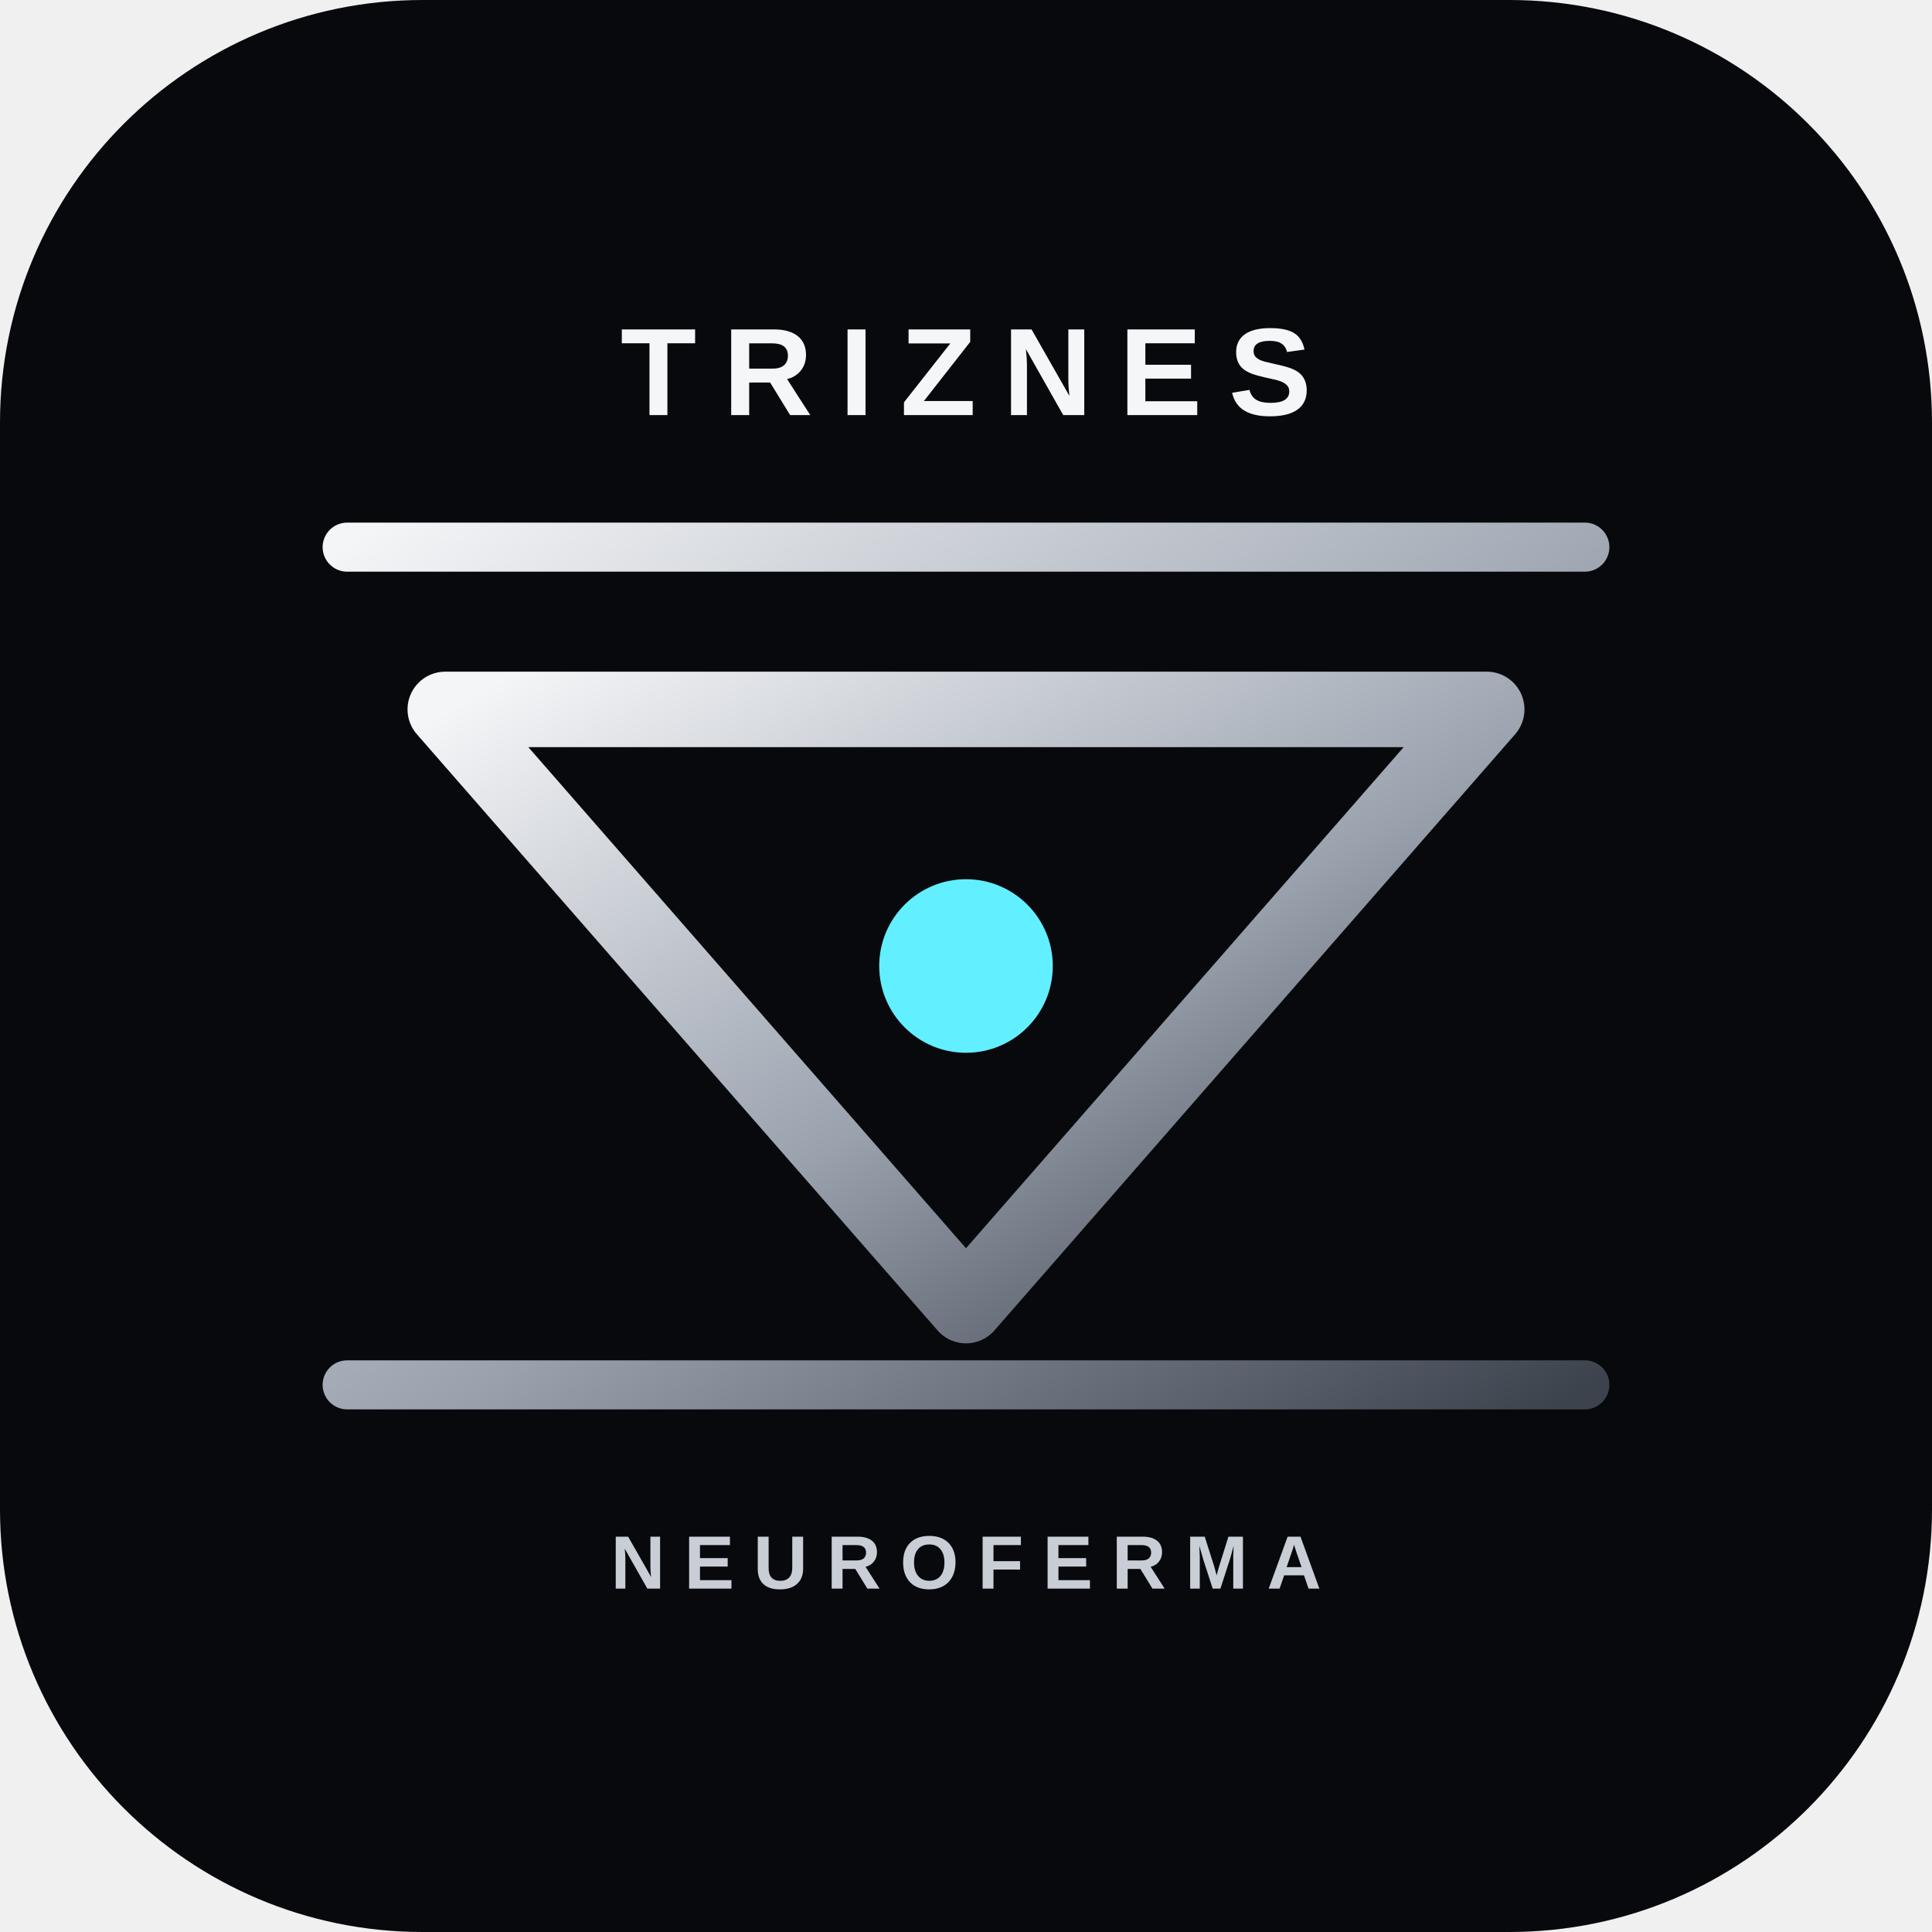
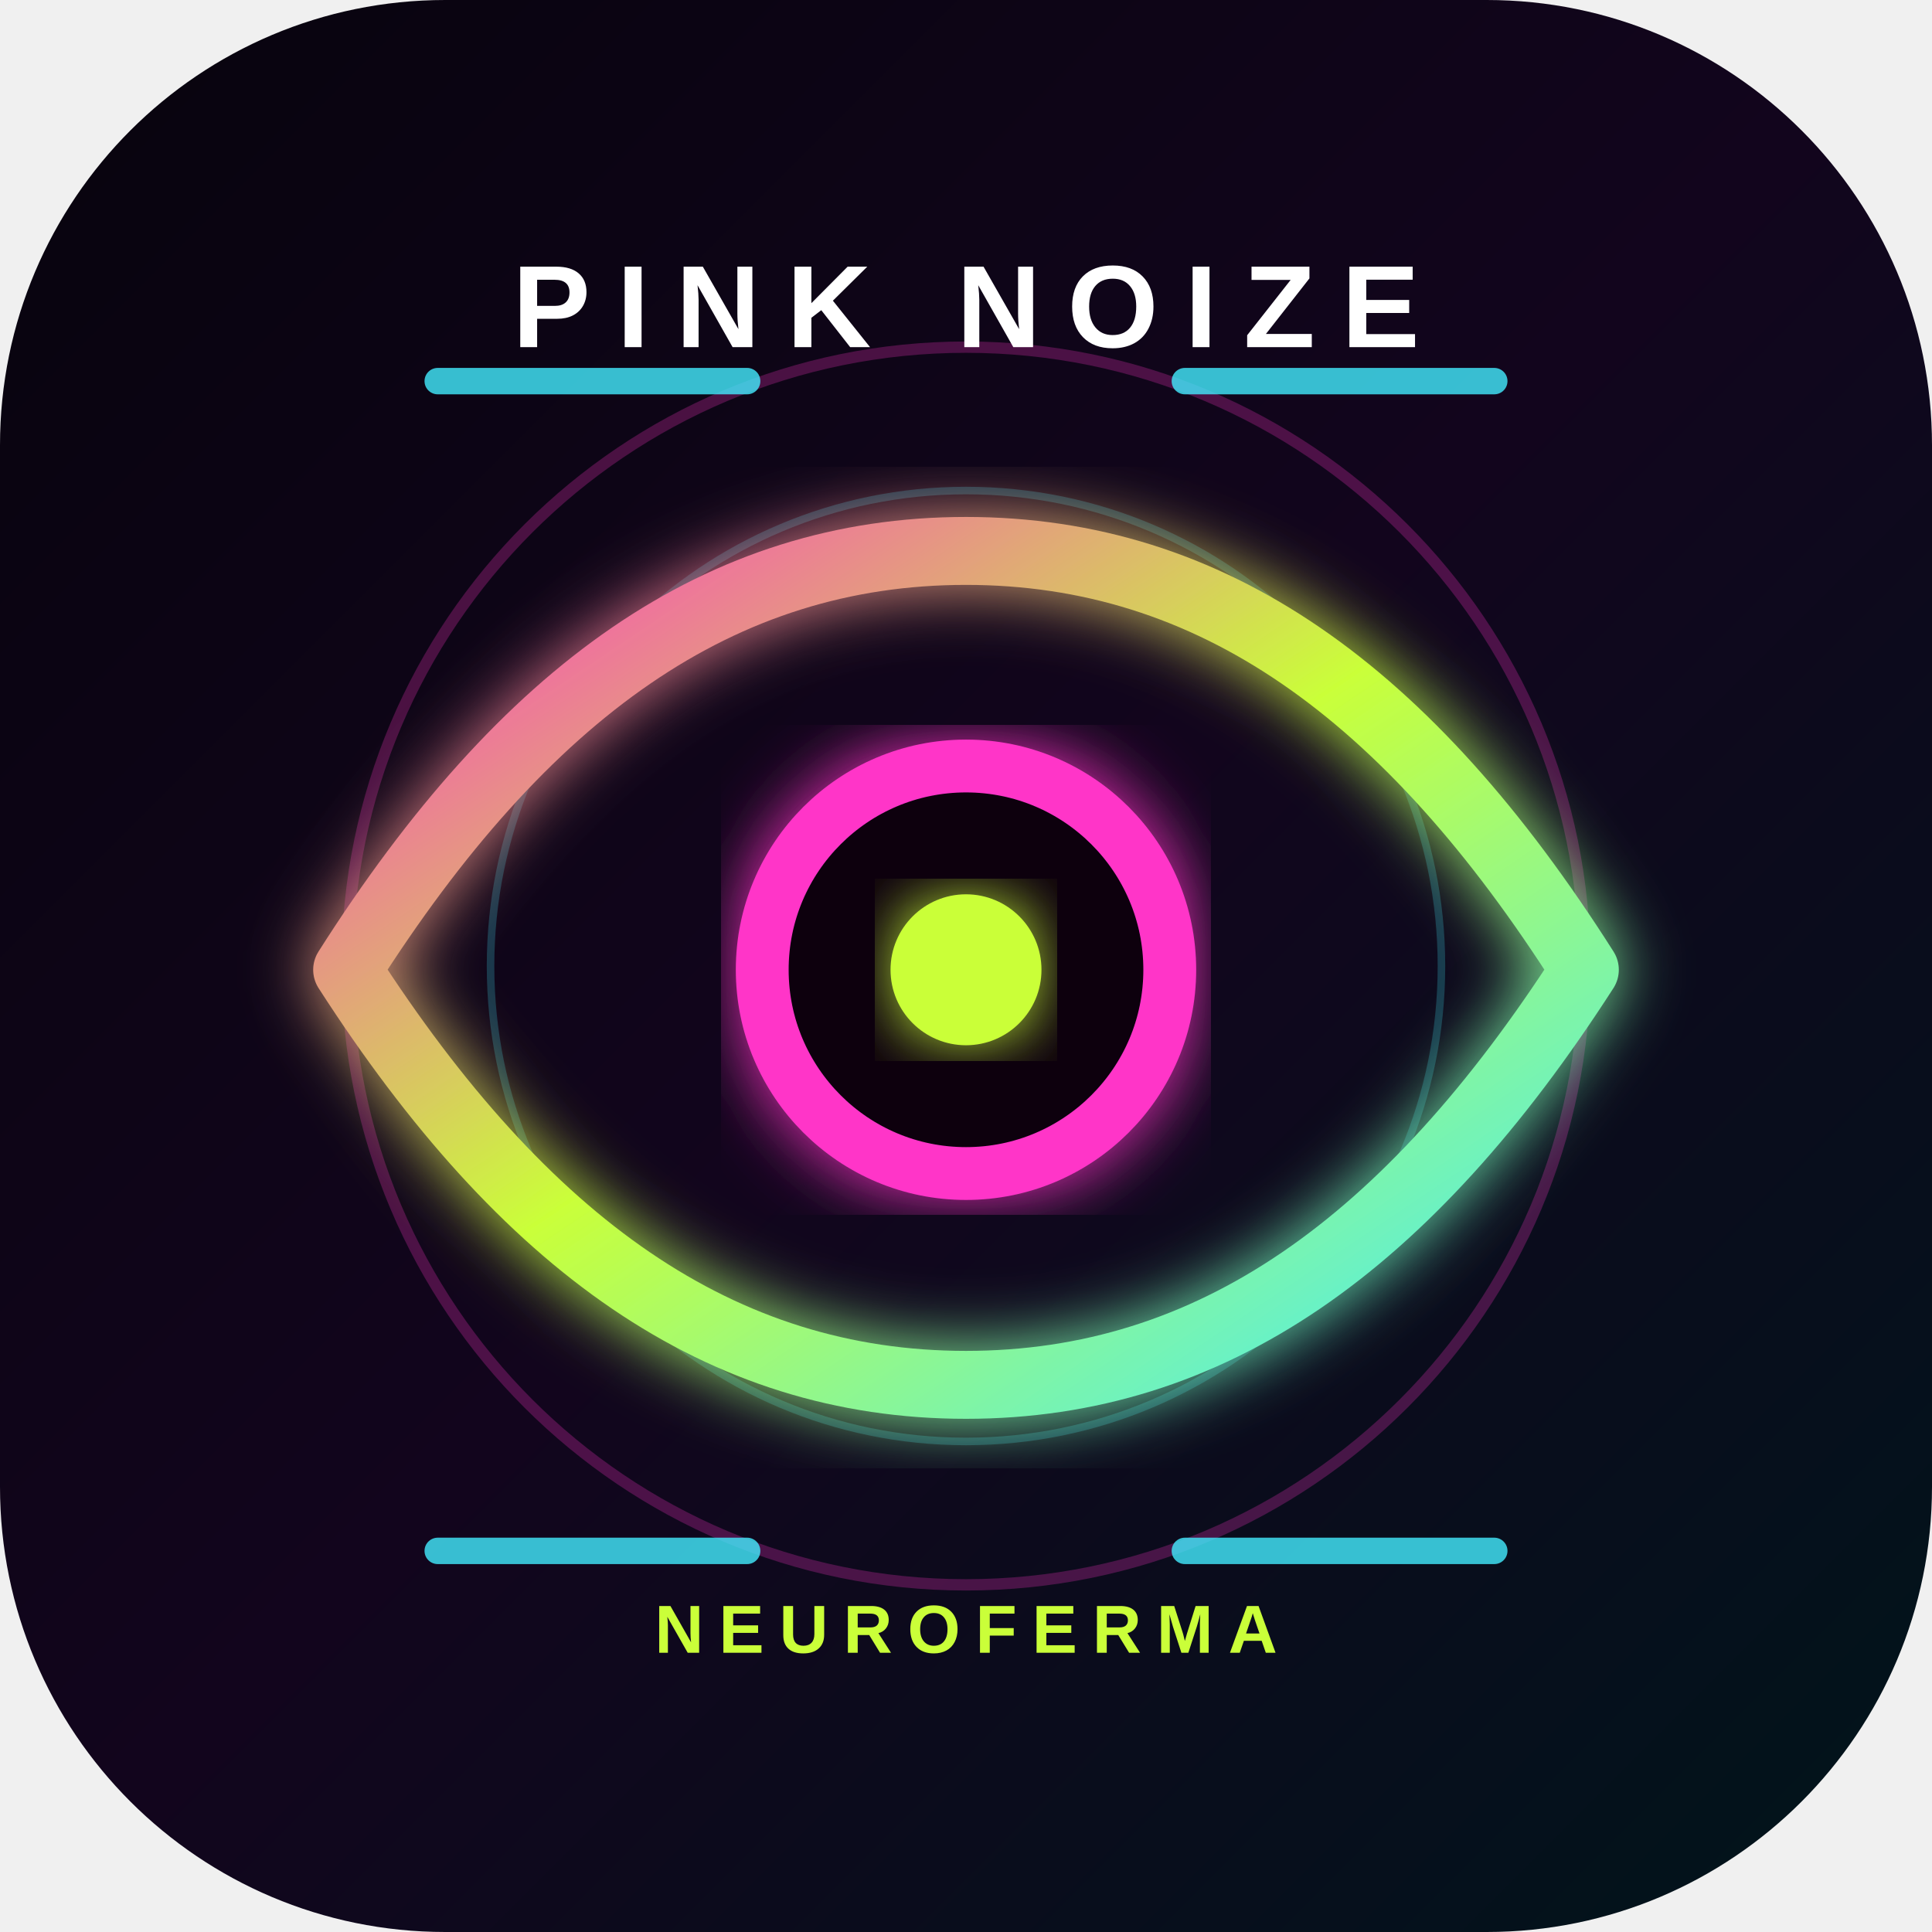
<svg xmlns="http://www.w3.org/2000/svg" viewBox="0 0 512 512">
  <defs>
-     <linearGradient id="g" x1="0" y1="0" x2="1" y2="1">
-       <stop stop-color="#f4f5f7" />
-       <stop offset=".55" stop-color="#9aa2ae" />
-       <stop offset="1" stop-color="#3d434d" />
+     <linearGradient id="bg" x1="0" y1="0" x2="1" y2="1">
+       <stop stop-color="#07040d" />
+       <stop offset=".5" stop-color="#12051d" />
+       <stop offset="1" stop-color="#00151b" />
    </linearGradient>
+     <linearGradient id="neo" x1="0" y1="0" x2="1" y2="1">
+       <stop stop-color="#ff35c8" />
+       <stop offset=".48" stop-color="#caff39" />
+       <stop offset="1" stop-color="#42ecff" />
+     </linearGradient>
+     <filter id="glow">
+       <feGaussianBlur stdDeviation="9" result="b" />
+       <feMerge>
+         <feMergeNode in="b" />
+         <feMergeNode in="SourceGraphic" />
+       </feMerge>
+     </filter>
  </defs>
-   <rect width="512" height="512" rx="112" fill="#08090d" />
-   <path d="M92 145h328M92 367h328" stroke="url(#g)" stroke-width="13" stroke-linecap="round" />
-   <path d="M118 188h276L256 346 118 188Z" fill="none" stroke="url(#g)" stroke-width="20" stroke-linejoin="round" />
-   <circle cx="256" cy="256" r="23" fill="#62efff" />
-   <text x="256" y="110" text-anchor="middle" fill="#f4f6f8" font-family="Arial" font-size="33" font-weight="700" letter-spacing="7">TRIZNES</text>
-   <text x="256" y="421" text-anchor="middle" fill="#c9ced6" font-family="Arial" font-size="20" font-weight="700" letter-spacing="5">NEUROFERMA</text>
+   <rect width="512" height="512" rx="118" fill="url(#bg)" />
+   <circle cx="256" cy="256" r="164" fill="none" stroke="#ff35c8" stroke-width="3" opacity=".25" />
+   <circle cx="256" cy="256" r="126" fill="none" stroke="#42ecff" stroke-width="2" opacity=".22" />
+   <path d="M92 257c47-74 99-111 164-111s117 37 164 111c-47 73-99 110-164 110S139 330 92 257Z" fill="none" stroke="url(#neo)" stroke-width="18" stroke-linejoin="round" filter="url(#glow)" />
+   <circle cx="256" cy="257" r="54" fill="#09030f" stroke="#ff35c8" stroke-width="14" filter="url(#glow)" />
+   <circle cx="256" cy="257" r="20" fill="#caff39" filter="url(#glow)" />
+   <path d="M116 101h82M314 101h82M116 411h82M314 411h82" stroke="#42ecff" stroke-width="7" stroke-linecap="round" opacity=".8" />
+   <text x="256" y="92" text-anchor="middle" fill="#fff" font-family="Arial" font-size="31" font-weight="900" letter-spacing="7">PINK NOIZE</text>
+   <text x="256" y="438" text-anchor="middle" fill="#caff39" font-family="Arial" font-size="18" font-weight="900" letter-spacing="4">NEUROFERMA</text>
</svg>
